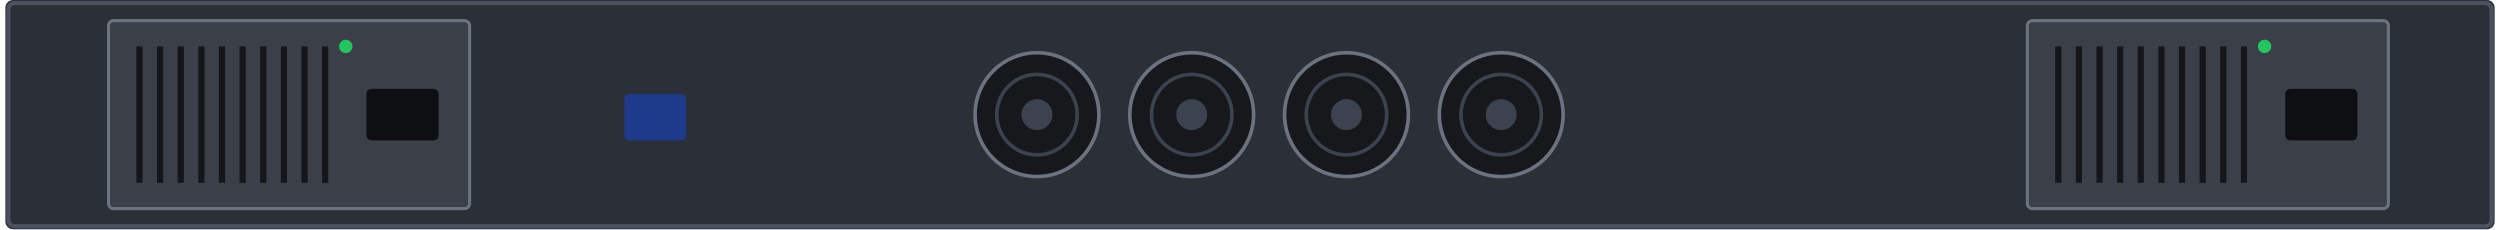
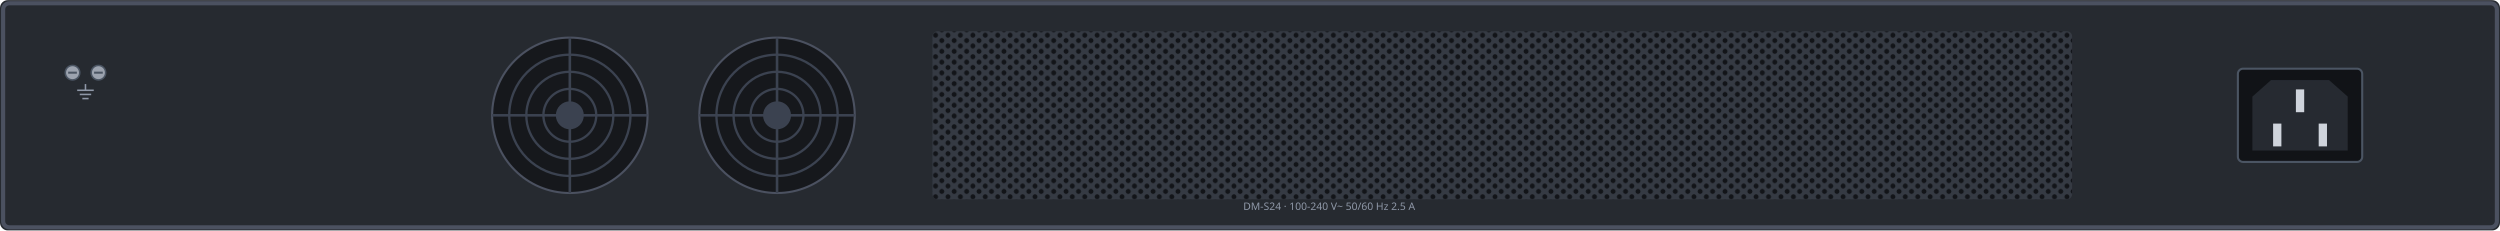
- <svg xmlns="http://www.w3.org/2000/svg" width="1930" height="177" viewBox="0 0 482.6 44.45">
-   <rect x="0" y="0" width="482.6" height="44.45" rx="1.5" fill="#2b2f36" />
+ <svg xmlns="http://www.w3.org/2000/svg" width="1930" height="178" viewBox="0 0 482.6 44.45">
+   <defs>
+     <pattern id="perf" width="2.4" height="2.08" patternUnits="userSpaceOnUse">
+       <circle cx="0.6" cy="0.52" r="0.48" fill="#121418" />
+       <circle cx="1.8" cy="1.56" r="0.48" fill="#121418" />
+     </pattern>
+   </defs>
+   <rect x="0" y="0" width="482.6" height="44.45" rx="1.5" fill="#262a30" />
  <rect x="0.6" y="0.6" width="481.4" height="43.25" rx="1.2" fill="none" stroke="#4b5160" stroke-width="0.8" />
-   <rect x="20" y="4" width="70" height="36.45" rx="1" fill="#3a3f48" stroke="#6b7280" stroke-width="0.6" />
-   <line x1="26" y1="9" x2="26" y2="35.45" stroke="#14161a" stroke-width="1.2" />
-   <line x1="30" y1="9" x2="30" y2="35.45" stroke="#14161a" stroke-width="1.2" />
-   <line x1="34" y1="9" x2="34" y2="35.45" stroke="#14161a" stroke-width="1.2" />
-   <line x1="38" y1="9" x2="38" y2="35.45" stroke="#14161a" stroke-width="1.2" />
-   <line x1="42" y1="9" x2="42" y2="35.45" stroke="#14161a" stroke-width="1.2" />
-   <line x1="46" y1="9" x2="46" y2="35.45" stroke="#14161a" stroke-width="1.2" />
-   <line x1="50" y1="9" x2="50" y2="35.45" stroke="#14161a" stroke-width="1.2" />
-   <line x1="54" y1="9" x2="54" y2="35.45" stroke="#14161a" stroke-width="1.2" />
-   <line x1="58" y1="9" x2="58" y2="35.45" stroke="#14161a" stroke-width="1.2" />
-   <line x1="62" y1="9" x2="62" y2="35.45" stroke="#14161a" stroke-width="1.2" />
-   <rect x="70" y="17.225" width="14" height="10" rx="1" fill="#0d0f12" />
-   <circle cx="66" cy="9" r="1.3" fill="#22c55e" />
-   <rect x="392" y="4" width="70" height="36.45" rx="1" fill="#3a3f48" stroke="#6b7280" stroke-width="0.6" />
-   <line x1="398" y1="9" x2="398" y2="35.45" stroke="#14161a" stroke-width="1.2" />
-   <line x1="402" y1="9" x2="402" y2="35.45" stroke="#14161a" stroke-width="1.2" />
-   <line x1="406" y1="9" x2="406" y2="35.45" stroke="#14161a" stroke-width="1.2" />
-   <line x1="410" y1="9" x2="410" y2="35.45" stroke="#14161a" stroke-width="1.2" />
-   <line x1="414" y1="9" x2="414" y2="35.45" stroke="#14161a" stroke-width="1.2" />
-   <line x1="418" y1="9" x2="418" y2="35.45" stroke="#14161a" stroke-width="1.2" />
-   <line x1="422" y1="9" x2="422" y2="35.45" stroke="#14161a" stroke-width="1.2" />
-   <line x1="426" y1="9" x2="426" y2="35.45" stroke="#14161a" stroke-width="1.2" />
-   <line x1="430" y1="9" x2="430" y2="35.45" stroke="#14161a" stroke-width="1.2" />
-   <line x1="434" y1="9" x2="434" y2="35.45" stroke="#14161a" stroke-width="1.2" />
-   <rect x="442" y="17.225" width="14" height="10" rx="1" fill="#0d0f12" />
-   <circle cx="438" cy="9" r="1.3" fill="#22c55e" />
-   <circle cx="200" cy="22.225" r="12" fill="#16181c" stroke="#6b7280" stroke-width="0.7" />
-   <circle cx="200" cy="22.225" r="7.8" fill="none" stroke="#3b4250" stroke-width="0.7" />
-   <circle cx="200" cy="22.225" r="3" fill="#3b4250" />
-   <circle cx="230" cy="22.225" r="12" fill="#16181c" stroke="#6b7280" stroke-width="0.7" />
-   <circle cx="230" cy="22.225" r="7.8" fill="none" stroke="#3b4250" stroke-width="0.7" />
-   <circle cx="230" cy="22.225" r="3" fill="#3b4250" />
-   <circle cx="260" cy="22.225" r="12" fill="#16181c" stroke="#6b7280" stroke-width="0.7" />
-   <circle cx="260" cy="22.225" r="7.8" fill="none" stroke="#3b4250" stroke-width="0.7" />
-   <circle cx="260" cy="22.225" r="3" fill="#3b4250" />
-   <circle cx="290" cy="22.225" r="12" fill="#16181c" stroke="#6b7280" stroke-width="0.7" />
-   <circle cx="290" cy="22.225" r="7.8" fill="none" stroke="#3b4250" stroke-width="0.7" />
-   <circle cx="290" cy="22.225" r="3" fill="#3b4250" />
-   <rect x="120" y="18.225" width="12" height="9" rx="1" fill="#1e3a8a" />
+   <circle cx="14" cy="14" r="1.4" fill="#9ca3af" stroke="#4b5563" stroke-width="0.3" />
+   <line x1="13.16" y1="14" x2="14.84" y2="14" stroke="#4b5563" stroke-width="0.4" />
+   <circle cx="19" cy="14" r="1.4" fill="#9ca3af" stroke="#4b5563" stroke-width="0.3" />
+   <line x1="18.16" y1="14" x2="19.84" y2="14" stroke="#4b5563" stroke-width="0.4" />
+   <line x1="14.9" y1="17.4" x2="18.1" y2="17.4" stroke="#8f98a8" stroke-width="0.3" />
+   <line x1="15.4" y1="18.2" x2="17.6" y2="18.2" stroke="#8f98a8" stroke-width="0.3" />
+   <line x1="15.9" y1="19" x2="17.1" y2="19" stroke="#8f98a8" stroke-width="0.3" />
+   <line x1="16.5" y1="16.2" x2="16.5" y2="17.4" stroke="#8f98a8" stroke-width="0.3" />
+   <circle cx="110" cy="22.23" r="15" fill="#16181c" stroke="#4b5160" stroke-width="0.4" />
+   <circle cx="110" cy="22.23" r="11.7" fill="none" stroke="#3b4250" stroke-width="0.45" />
+   <circle cx="110" cy="22.23" r="8.4" fill="none" stroke="#3b4250" stroke-width="0.45" />
+   <circle cx="110" cy="22.23" r="5.1" fill="none" stroke="#3b4250" stroke-width="0.45" />
+   <line x1="95" y1="22.23" x2="125" y2="22.23" stroke="#3b4250" stroke-width="0.5" />
+   <line x1="110" y1="7.23" x2="110" y2="37.23" stroke="#3b4250" stroke-width="0.5" />
+   <circle cx="110" cy="22.23" r="2.7" fill="#3b4250" />
+   <circle cx="150" cy="22.23" r="15" fill="#16181c" stroke="#4b5160" stroke-width="0.4" />
+   <circle cx="150" cy="22.23" r="11.7" fill="none" stroke="#3b4250" stroke-width="0.45" />
+   <circle cx="150" cy="22.23" r="8.4" fill="none" stroke="#3b4250" stroke-width="0.45" />
+   <circle cx="150" cy="22.23" r="5.1" fill="none" stroke="#3b4250" stroke-width="0.45" />
+   <line x1="135" y1="22.23" x2="165" y2="22.23" stroke="#3b4250" stroke-width="0.5" />
+   <line x1="150" y1="7.23" x2="150" y2="37.23" stroke="#3b4250" stroke-width="0.5" />
+   <circle cx="150" cy="22.23" r="2.7" fill="#3b4250" />
+   <rect x="180" y="6" width="220" height="32.45" rx="1" fill="#353a43" />
+   <rect x="180" y="6" width="220" height="32.45" rx="1" fill="url(#perf)" />
+   <text x="240" y="40.5" font-family="sans-serif" font-size="2" fill="#8f98a8">DM-S24 · 100-240 V~ 50/60 Hz 2.5 A</text>
+   <rect x="432" y="13.23" width="24" height="18" rx="1" fill="#111317" stroke="#4b5563" stroke-width="0.4" />
+   <polygon points="434.8,18.62 438.4,15.43 449.6,15.43 453.2,18.62 453.2,29.03 434.8,29.03" fill="#262a31" />
+   <rect x="438.8" y="23.83" width="1.6" height="4.4" fill="#cfd4dc" />
+   <rect x="447.6" y="23.83" width="1.6" height="4.4" fill="#cfd4dc" />
+   <rect x="443.2" y="17.23" width="1.6" height="4.4" fill="#cfd4dc" />
</svg>
